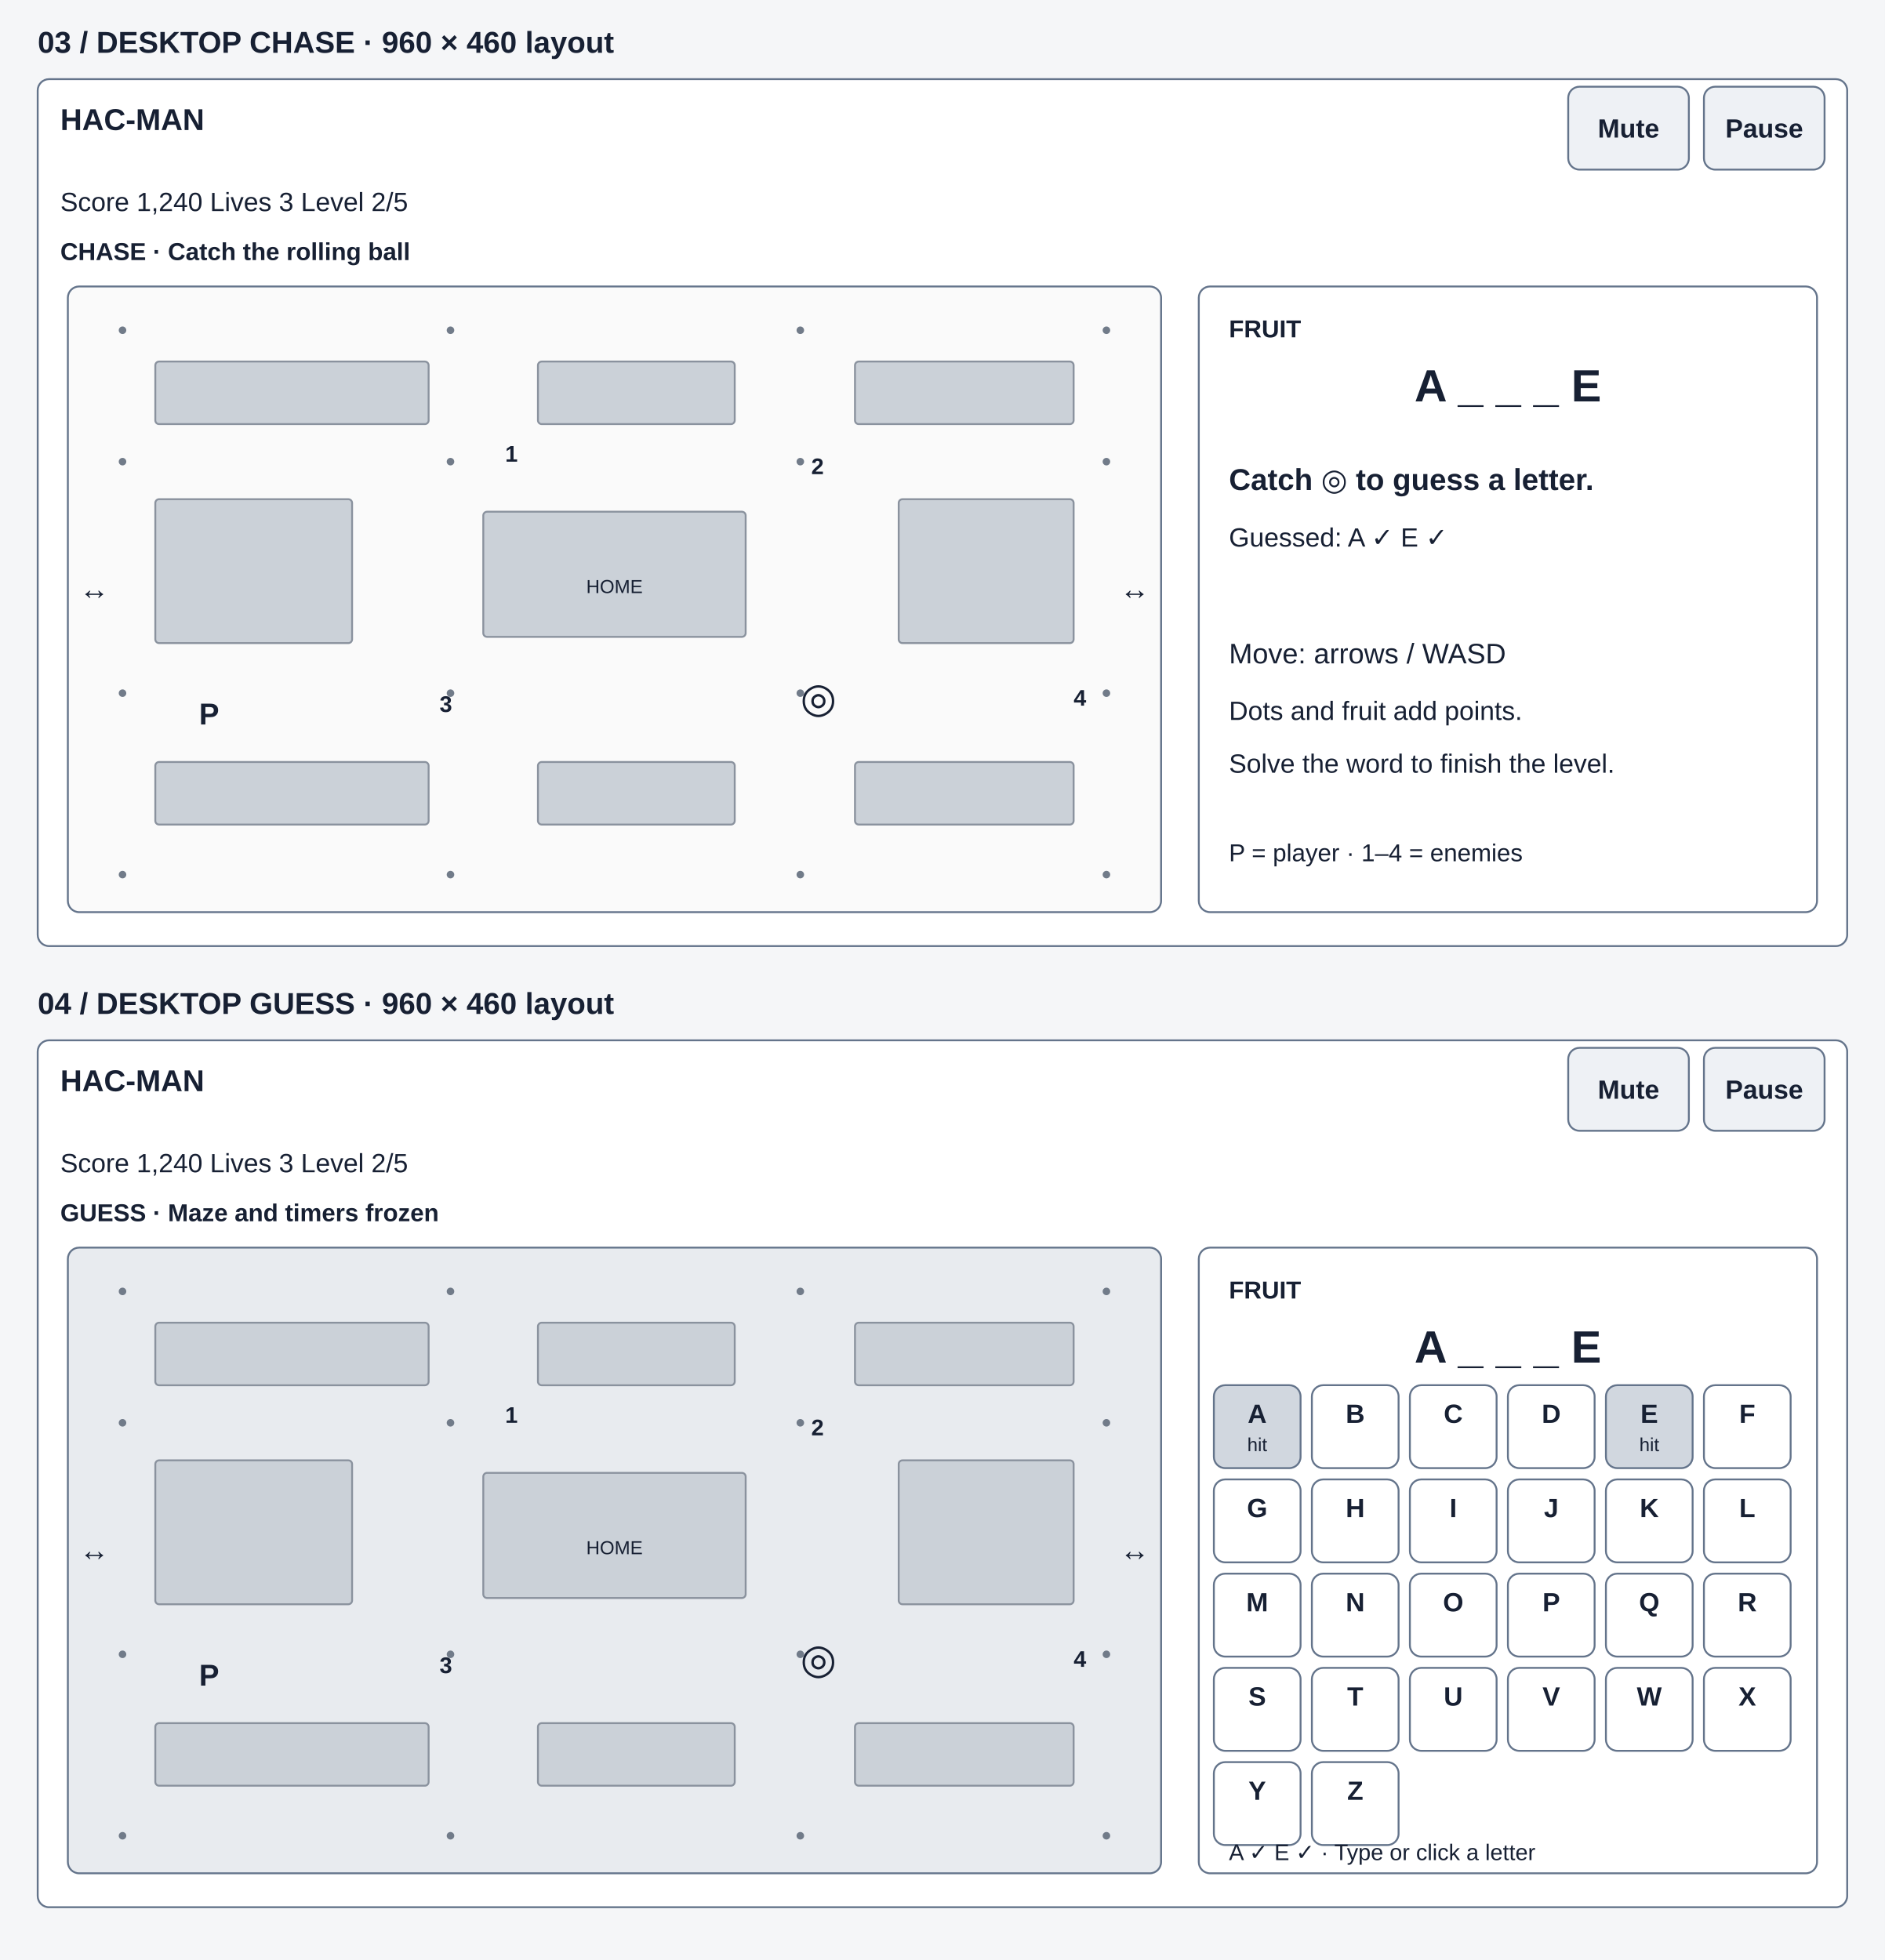
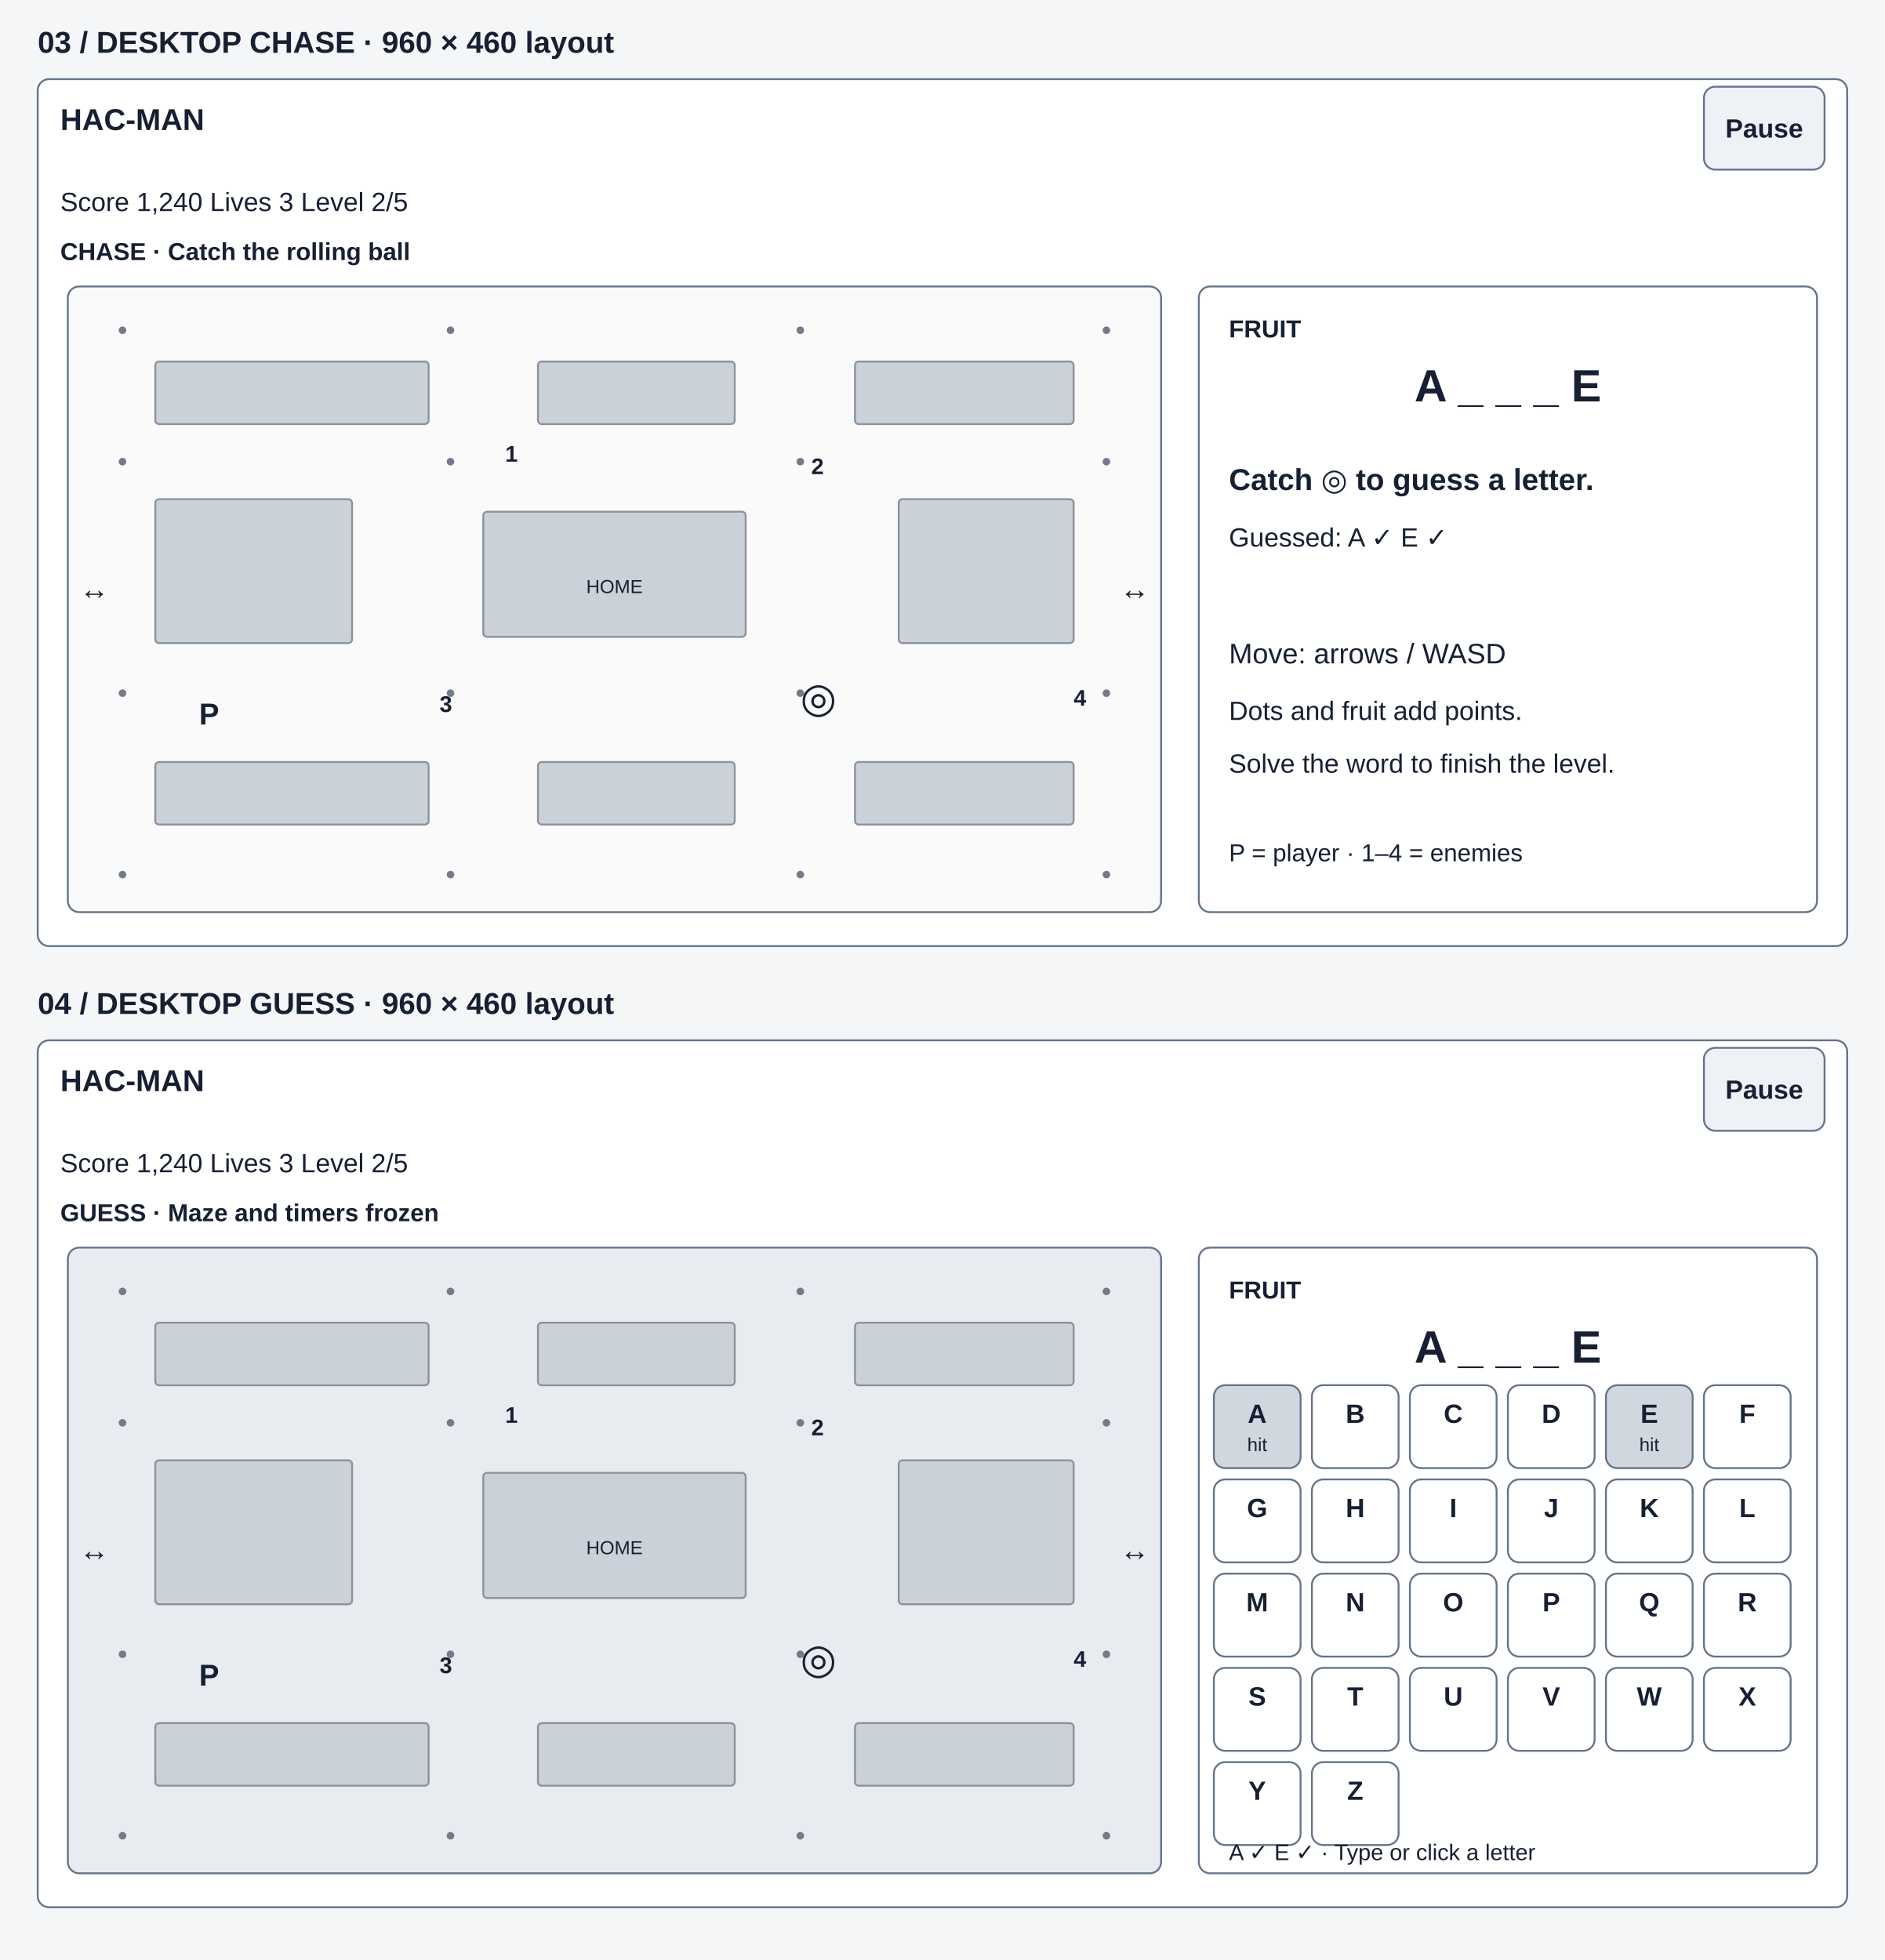
<svg xmlns="http://www.w3.org/2000/svg" width="1000" height="1040" viewBox="0 0 1000 1040" role="img" aria-label="Hac-Man desktop Chase and Guessing wireframes">
  <g font-family="Arial, sans-serif">
    <rect x="0" y="0" width="1000" height="1040" rx="0" fill="#f5f6f8" stroke="none" />
    <text x="20" y="28" font-size="16" font-weight="bold" text-anchor="start" fill="#172033">03 / DESKTOP CHASE · 960 × 460 layout</text>
    <rect x="20" y="42" width="960" height="460" rx="6" fill="white" stroke="#64748b" />
    <text x="32" y="69" font-size="16" font-weight="bold" text-anchor="start" fill="#172033">HAC-MAN</text>
-     <rect x="832" y="46" width="64" height="44" rx="6" fill="#eef1f5" stroke="#64748b" />
-     <text x="864.0" y="73" font-size="14" font-weight="bold" text-anchor="middle" fill="#172033">Mute</text>
    <rect x="904" y="46" width="64" height="44" rx="6" fill="#eef1f5" stroke="#64748b" />
    <text x="936.0" y="73" font-size="14" font-weight="bold" text-anchor="middle" fill="#172033">Pause</text>
    <text x="32" y="112" font-size="14" font-weight="normal" text-anchor="start" fill="#172033">Score 1,240    Lives 3    Level 2/5</text>
    <text x="32" y="138" font-size="13" font-weight="bold" text-anchor="start" fill="#172033">CHASE · Catch the rolling ball</text>
    <rect x="36" y="152" width="580" height="332" rx="6" fill="#fafafa" stroke="#64748b" />
    <rect x="82.4" y="191.84" width="145.0" height="33.2" rx="2" fill="#cbd1d8" stroke="#8a929e" />
    <rect x="285.4" y="191.84" width="104.4" height="33.2" rx="2" fill="#cbd1d8" stroke="#8a929e" />
    <rect x="453.6" y="191.84" width="116.0" height="33.2" rx="2" fill="#cbd1d8" stroke="#8a929e" />
    <rect x="82.4" y="264.88" width="104.4" height="76.36" rx="2" fill="#cbd1d8" stroke="#8a929e" />
    <rect x="256.4" y="271.52" width="139.2" height="66.4" rx="2" fill="#cbd1d8" stroke="#8a929e" />
    <rect x="476.8" y="264.88" width="92.8" height="76.36" rx="2" fill="#cbd1d8" stroke="#8a929e" />
    <rect x="82.4" y="404.32" width="145.0" height="33.2" rx="2" fill="#cbd1d8" stroke="#8a929e" />
    <rect x="285.4" y="404.32" width="104.4" height="33.2" rx="2" fill="#cbd1d8" stroke="#8a929e" />
    <rect x="453.6" y="404.32" width="116.0" height="33.2" rx="2" fill="#cbd1d8" stroke="#8a929e" />
    <circle cx="65.0" cy="175.24" r="2" fill="#717b89" />
    <circle cx="65.0" cy="244.96" r="2" fill="#717b89" />
    <circle cx="65.0" cy="367.8" r="2" fill="#717b89" />
    <circle cx="65.0" cy="464.08" r="2" fill="#717b89" />
    <circle cx="239.0" cy="175.24" r="2" fill="#717b89" />
    <circle cx="239.0" cy="244.96" r="2" fill="#717b89" />
    <circle cx="239.0" cy="367.8" r="2" fill="#717b89" />
    <circle cx="239.0" cy="464.08" r="2" fill="#717b89" />
    <circle cx="424.6" cy="175.24" r="2" fill="#717b89" />
    <circle cx="424.6" cy="244.96" r="2" fill="#717b89" />
    <circle cx="424.6" cy="367.8" r="2" fill="#717b89" />
    <circle cx="424.6" cy="464.08" r="2" fill="#717b89" />
    <circle cx="587.0" cy="175.24" r="2" fill="#717b89" />
    <circle cx="587.0" cy="244.96" r="2" fill="#717b89" />
    <circle cx="587.0" cy="367.8" r="2" fill="#717b89" />
    <circle cx="587.0" cy="464.08" r="2" fill="#717b89" />
    <text x="326.0" y="314.68" font-size="10" font-weight="normal" text-anchor="middle" fill="#172033">HOME</text>
    <text x="105.6" y="384.4" font-size="16" font-weight="bold" text-anchor="start" fill="#172033">P</text>
    <text x="424.6" y="377.76" font-size="22" font-weight="bold" text-anchor="start" fill="#172033">◎</text>
    <text x="268.0" y="244.96" font-size="12" font-weight="bold" text-anchor="start" fill="#172033">1</text>
    <text x="430.4" y="251.6" font-size="12" font-weight="bold" text-anchor="start" fill="#172033">2</text>
    <text x="233.2" y="377.76" font-size="12" font-weight="bold" text-anchor="start" fill="#172033">3</text>
    <text x="569.6" y="374.44" font-size="12" font-weight="bold" text-anchor="start" fill="#172033">4</text>
    <text x="42" y="318.0" font-size="16" font-weight="normal" text-anchor="start" fill="#172033">↔</text>
    <text x="594" y="318.0" font-size="16" font-weight="normal" text-anchor="start" fill="#172033">↔</text>
    <rect x="636" y="152" width="328" height="332" rx="6" fill="white" stroke="#64748b" />
    <text x="652" y="179" font-size="13" font-weight="bold" text-anchor="start" fill="#172033">FRUIT</text>
    <text x="800" y="213" font-size="24" font-weight="bold" text-anchor="middle" fill="#172033">A _ _ _ E</text>
    <text x="652" y="260" font-size="16" font-weight="bold" text-anchor="start" fill="#172033">Catch ◎ to guess a letter.</text>
    <text x="652" y="290" font-size="14" font-weight="normal" text-anchor="start" fill="#172033">Guessed: A ✓  E ✓</text>
    <text x="652" y="352" font-size="15" font-weight="normal" text-anchor="start" fill="#172033">Move: arrows / WASD</text>
    <text x="652" y="382" font-size="14" font-weight="normal" text-anchor="start" fill="#172033">Dots and fruit add points.</text>
    <text x="652" y="410" font-size="14" font-weight="normal" text-anchor="start" fill="#172033">Solve the word to finish the level.</text>
    <text x="652" y="457" font-size="13" font-weight="normal" text-anchor="start" fill="#172033">P = player · 1–4 = enemies</text>
    <text x="20" y="538" font-size="16" font-weight="bold" text-anchor="start" fill="#172033">04 / DESKTOP GUESS · 960 × 460 layout</text>
    <rect x="20" y="552" width="960" height="460" rx="6" fill="white" stroke="#64748b" />
    <text x="32" y="579" font-size="16" font-weight="bold" text-anchor="start" fill="#172033">HAC-MAN</text>
-     <rect x="832" y="556" width="64" height="44" rx="6" fill="#eef1f5" stroke="#64748b" />
-     <text x="864.0" y="583" font-size="14" font-weight="bold" text-anchor="middle" fill="#172033">Mute</text>
    <rect x="904" y="556" width="64" height="44" rx="6" fill="#eef1f5" stroke="#64748b" />
    <text x="936.0" y="583" font-size="14" font-weight="bold" text-anchor="middle" fill="#172033">Pause</text>
    <text x="32" y="622" font-size="14" font-weight="normal" text-anchor="start" fill="#172033">Score 1,240    Lives 3    Level 2/5</text>
    <text x="32" y="648" font-size="13" font-weight="bold" text-anchor="start" fill="#172033">GUESS · Maze and timers frozen</text>
    <rect x="36" y="662" width="580" height="332" rx="6" fill="#e8ebef" stroke="#64748b" />
    <rect x="82.4" y="701.84" width="145.0" height="33.2" rx="2" fill="#cbd1d8" stroke="#8a929e" />
    <rect x="285.4" y="701.84" width="104.4" height="33.2" rx="2" fill="#cbd1d8" stroke="#8a929e" />
    <rect x="453.6" y="701.84" width="116.0" height="33.2" rx="2" fill="#cbd1d8" stroke="#8a929e" />
    <rect x="82.4" y="774.88" width="104.4" height="76.36" rx="2" fill="#cbd1d8" stroke="#8a929e" />
    <rect x="256.4" y="781.52" width="139.2" height="66.4" rx="2" fill="#cbd1d8" stroke="#8a929e" />
    <rect x="476.8" y="774.88" width="92.8" height="76.36" rx="2" fill="#cbd1d8" stroke="#8a929e" />
    <rect x="82.4" y="914.32" width="145.0" height="33.2" rx="2" fill="#cbd1d8" stroke="#8a929e" />
    <rect x="285.4" y="914.32" width="104.4" height="33.2" rx="2" fill="#cbd1d8" stroke="#8a929e" />
    <rect x="453.6" y="914.32" width="116.0" height="33.2" rx="2" fill="#cbd1d8" stroke="#8a929e" />
    <circle cx="65.0" cy="685.24" r="2" fill="#717b89" />
    <circle cx="65.0" cy="754.96" r="2" fill="#717b89" />
    <circle cx="65.0" cy="877.8" r="2" fill="#717b89" />
    <circle cx="65.0" cy="974.08" r="2" fill="#717b89" />
    <circle cx="239.0" cy="685.24" r="2" fill="#717b89" />
    <circle cx="239.0" cy="754.96" r="2" fill="#717b89" />
    <circle cx="239.0" cy="877.8" r="2" fill="#717b89" />
    <circle cx="239.0" cy="974.08" r="2" fill="#717b89" />
    <circle cx="424.6" cy="685.24" r="2" fill="#717b89" />
    <circle cx="424.6" cy="754.96" r="2" fill="#717b89" />
    <circle cx="424.6" cy="877.8" r="2" fill="#717b89" />
    <circle cx="424.6" cy="974.08" r="2" fill="#717b89" />
    <circle cx="587.0" cy="685.24" r="2" fill="#717b89" />
    <circle cx="587.0" cy="754.96" r="2" fill="#717b89" />
    <circle cx="587.0" cy="877.8" r="2" fill="#717b89" />
    <circle cx="587.0" cy="974.08" r="2" fill="#717b89" />
    <text x="326.0" y="824.68" font-size="10" font-weight="normal" text-anchor="middle" fill="#172033">HOME</text>
    <text x="105.6" y="894.4" font-size="16" font-weight="bold" text-anchor="start" fill="#172033">P</text>
    <text x="424.6" y="887.76" font-size="22" font-weight="bold" text-anchor="start" fill="#172033">◎</text>
    <text x="268.0" y="754.96" font-size="12" font-weight="bold" text-anchor="start" fill="#172033">1</text>
    <text x="430.4" y="761.6" font-size="12" font-weight="bold" text-anchor="start" fill="#172033">2</text>
    <text x="233.2" y="887.76" font-size="12" font-weight="bold" text-anchor="start" fill="#172033">3</text>
    <text x="569.6" y="884.44" font-size="12" font-weight="bold" text-anchor="start" fill="#172033">4</text>
    <text x="42" y="828.0" font-size="16" font-weight="normal" text-anchor="start" fill="#172033">↔</text>
    <text x="594" y="828.0" font-size="16" font-weight="normal" text-anchor="start" fill="#172033">↔</text>
    <rect x="636" y="662" width="328" height="332" rx="6" fill="white" stroke="#64748b" />
    <text x="652" y="689" font-size="13" font-weight="bold" text-anchor="start" fill="#172033">FRUIT</text>
    <text x="800" y="723" font-size="24" font-weight="bold" text-anchor="middle" fill="#172033">A _ _ _ E</text>
    <rect x="644" y="735" width="46" height="44" rx="6" fill="#d1d7df" stroke="#64748b" />
    <text x="667.0" y="755" font-size="14" font-weight="bold" text-anchor="middle" fill="#172033">A</text>
    <text x="667.0" y="770" font-size="10" font-weight="normal" text-anchor="middle" fill="#172033">hit</text>
    <rect x="696" y="735" width="46" height="44" rx="6" fill="white" stroke="#64748b" />
    <text x="719.0" y="755" font-size="14" font-weight="bold" text-anchor="middle" fill="#172033">B</text>
    <rect x="748" y="735" width="46" height="44" rx="6" fill="white" stroke="#64748b" />
    <text x="771.0" y="755" font-size="14" font-weight="bold" text-anchor="middle" fill="#172033">C</text>
    <rect x="800" y="735" width="46" height="44" rx="6" fill="white" stroke="#64748b" />
    <text x="823.0" y="755" font-size="14" font-weight="bold" text-anchor="middle" fill="#172033">D</text>
    <rect x="852" y="735" width="46" height="44" rx="6" fill="#d1d7df" stroke="#64748b" />
    <text x="875.0" y="755" font-size="14" font-weight="bold" text-anchor="middle" fill="#172033">E</text>
    <text x="875.0" y="770" font-size="10" font-weight="normal" text-anchor="middle" fill="#172033">hit</text>
    <rect x="904" y="735" width="46" height="44" rx="6" fill="white" stroke="#64748b" />
    <text x="927.0" y="755" font-size="14" font-weight="bold" text-anchor="middle" fill="#172033">F</text>
    <rect x="644" y="785" width="46" height="44" rx="6" fill="white" stroke="#64748b" />
    <text x="667.0" y="805" font-size="14" font-weight="bold" text-anchor="middle" fill="#172033">G</text>
    <rect x="696" y="785" width="46" height="44" rx="6" fill="white" stroke="#64748b" />
    <text x="719.0" y="805" font-size="14" font-weight="bold" text-anchor="middle" fill="#172033">H</text>
    <rect x="748" y="785" width="46" height="44" rx="6" fill="white" stroke="#64748b" />
    <text x="771.0" y="805" font-size="14" font-weight="bold" text-anchor="middle" fill="#172033">I</text>
    <rect x="800" y="785" width="46" height="44" rx="6" fill="white" stroke="#64748b" />
    <text x="823.0" y="805" font-size="14" font-weight="bold" text-anchor="middle" fill="#172033">J</text>
    <rect x="852" y="785" width="46" height="44" rx="6" fill="white" stroke="#64748b" />
    <text x="875.0" y="805" font-size="14" font-weight="bold" text-anchor="middle" fill="#172033">K</text>
    <rect x="904" y="785" width="46" height="44" rx="6" fill="white" stroke="#64748b" />
    <text x="927.0" y="805" font-size="14" font-weight="bold" text-anchor="middle" fill="#172033">L</text>
    <rect x="644" y="835" width="46" height="44" rx="6" fill="white" stroke="#64748b" />
    <text x="667.0" y="855" font-size="14" font-weight="bold" text-anchor="middle" fill="#172033">M</text>
    <rect x="696" y="835" width="46" height="44" rx="6" fill="white" stroke="#64748b" />
    <text x="719.0" y="855" font-size="14" font-weight="bold" text-anchor="middle" fill="#172033">N</text>
    <rect x="748" y="835" width="46" height="44" rx="6" fill="white" stroke="#64748b" />
    <text x="771.0" y="855" font-size="14" font-weight="bold" text-anchor="middle" fill="#172033">O</text>
    <rect x="800" y="835" width="46" height="44" rx="6" fill="white" stroke="#64748b" />
    <text x="823.0" y="855" font-size="14" font-weight="bold" text-anchor="middle" fill="#172033">P</text>
    <rect x="852" y="835" width="46" height="44" rx="6" fill="white" stroke="#64748b" />
    <text x="875.0" y="855" font-size="14" font-weight="bold" text-anchor="middle" fill="#172033">Q</text>
    <rect x="904" y="835" width="46" height="44" rx="6" fill="white" stroke="#64748b" />
    <text x="927.0" y="855" font-size="14" font-weight="bold" text-anchor="middle" fill="#172033">R</text>
    <rect x="644" y="885" width="46" height="44" rx="6" fill="white" stroke="#64748b" />
    <text x="667.0" y="905" font-size="14" font-weight="bold" text-anchor="middle" fill="#172033">S</text>
    <rect x="696" y="885" width="46" height="44" rx="6" fill="white" stroke="#64748b" />
    <text x="719.0" y="905" font-size="14" font-weight="bold" text-anchor="middle" fill="#172033">T</text>
    <rect x="748" y="885" width="46" height="44" rx="6" fill="white" stroke="#64748b" />
    <text x="771.0" y="905" font-size="14" font-weight="bold" text-anchor="middle" fill="#172033">U</text>
    <rect x="800" y="885" width="46" height="44" rx="6" fill="white" stroke="#64748b" />
    <text x="823.0" y="905" font-size="14" font-weight="bold" text-anchor="middle" fill="#172033">V</text>
    <rect x="852" y="885" width="46" height="44" rx="6" fill="white" stroke="#64748b" />
    <text x="875.0" y="905" font-size="14" font-weight="bold" text-anchor="middle" fill="#172033">W</text>
    <rect x="904" y="885" width="46" height="44" rx="6" fill="white" stroke="#64748b" />
    <text x="927.0" y="905" font-size="14" font-weight="bold" text-anchor="middle" fill="#172033">X</text>
    <rect x="644" y="935" width="46" height="44" rx="6" fill="white" stroke="#64748b" />
    <text x="667.0" y="955" font-size="14" font-weight="bold" text-anchor="middle" fill="#172033">Y</text>
    <rect x="696" y="935" width="46" height="44" rx="6" fill="white" stroke="#64748b" />
    <text x="719.0" y="955" font-size="14" font-weight="bold" text-anchor="middle" fill="#172033">Z</text>
    <text x="652" y="987" font-size="12" font-weight="normal" text-anchor="start" fill="#172033">A ✓ E ✓ · Type or click a letter</text>
  </g>
</svg>
